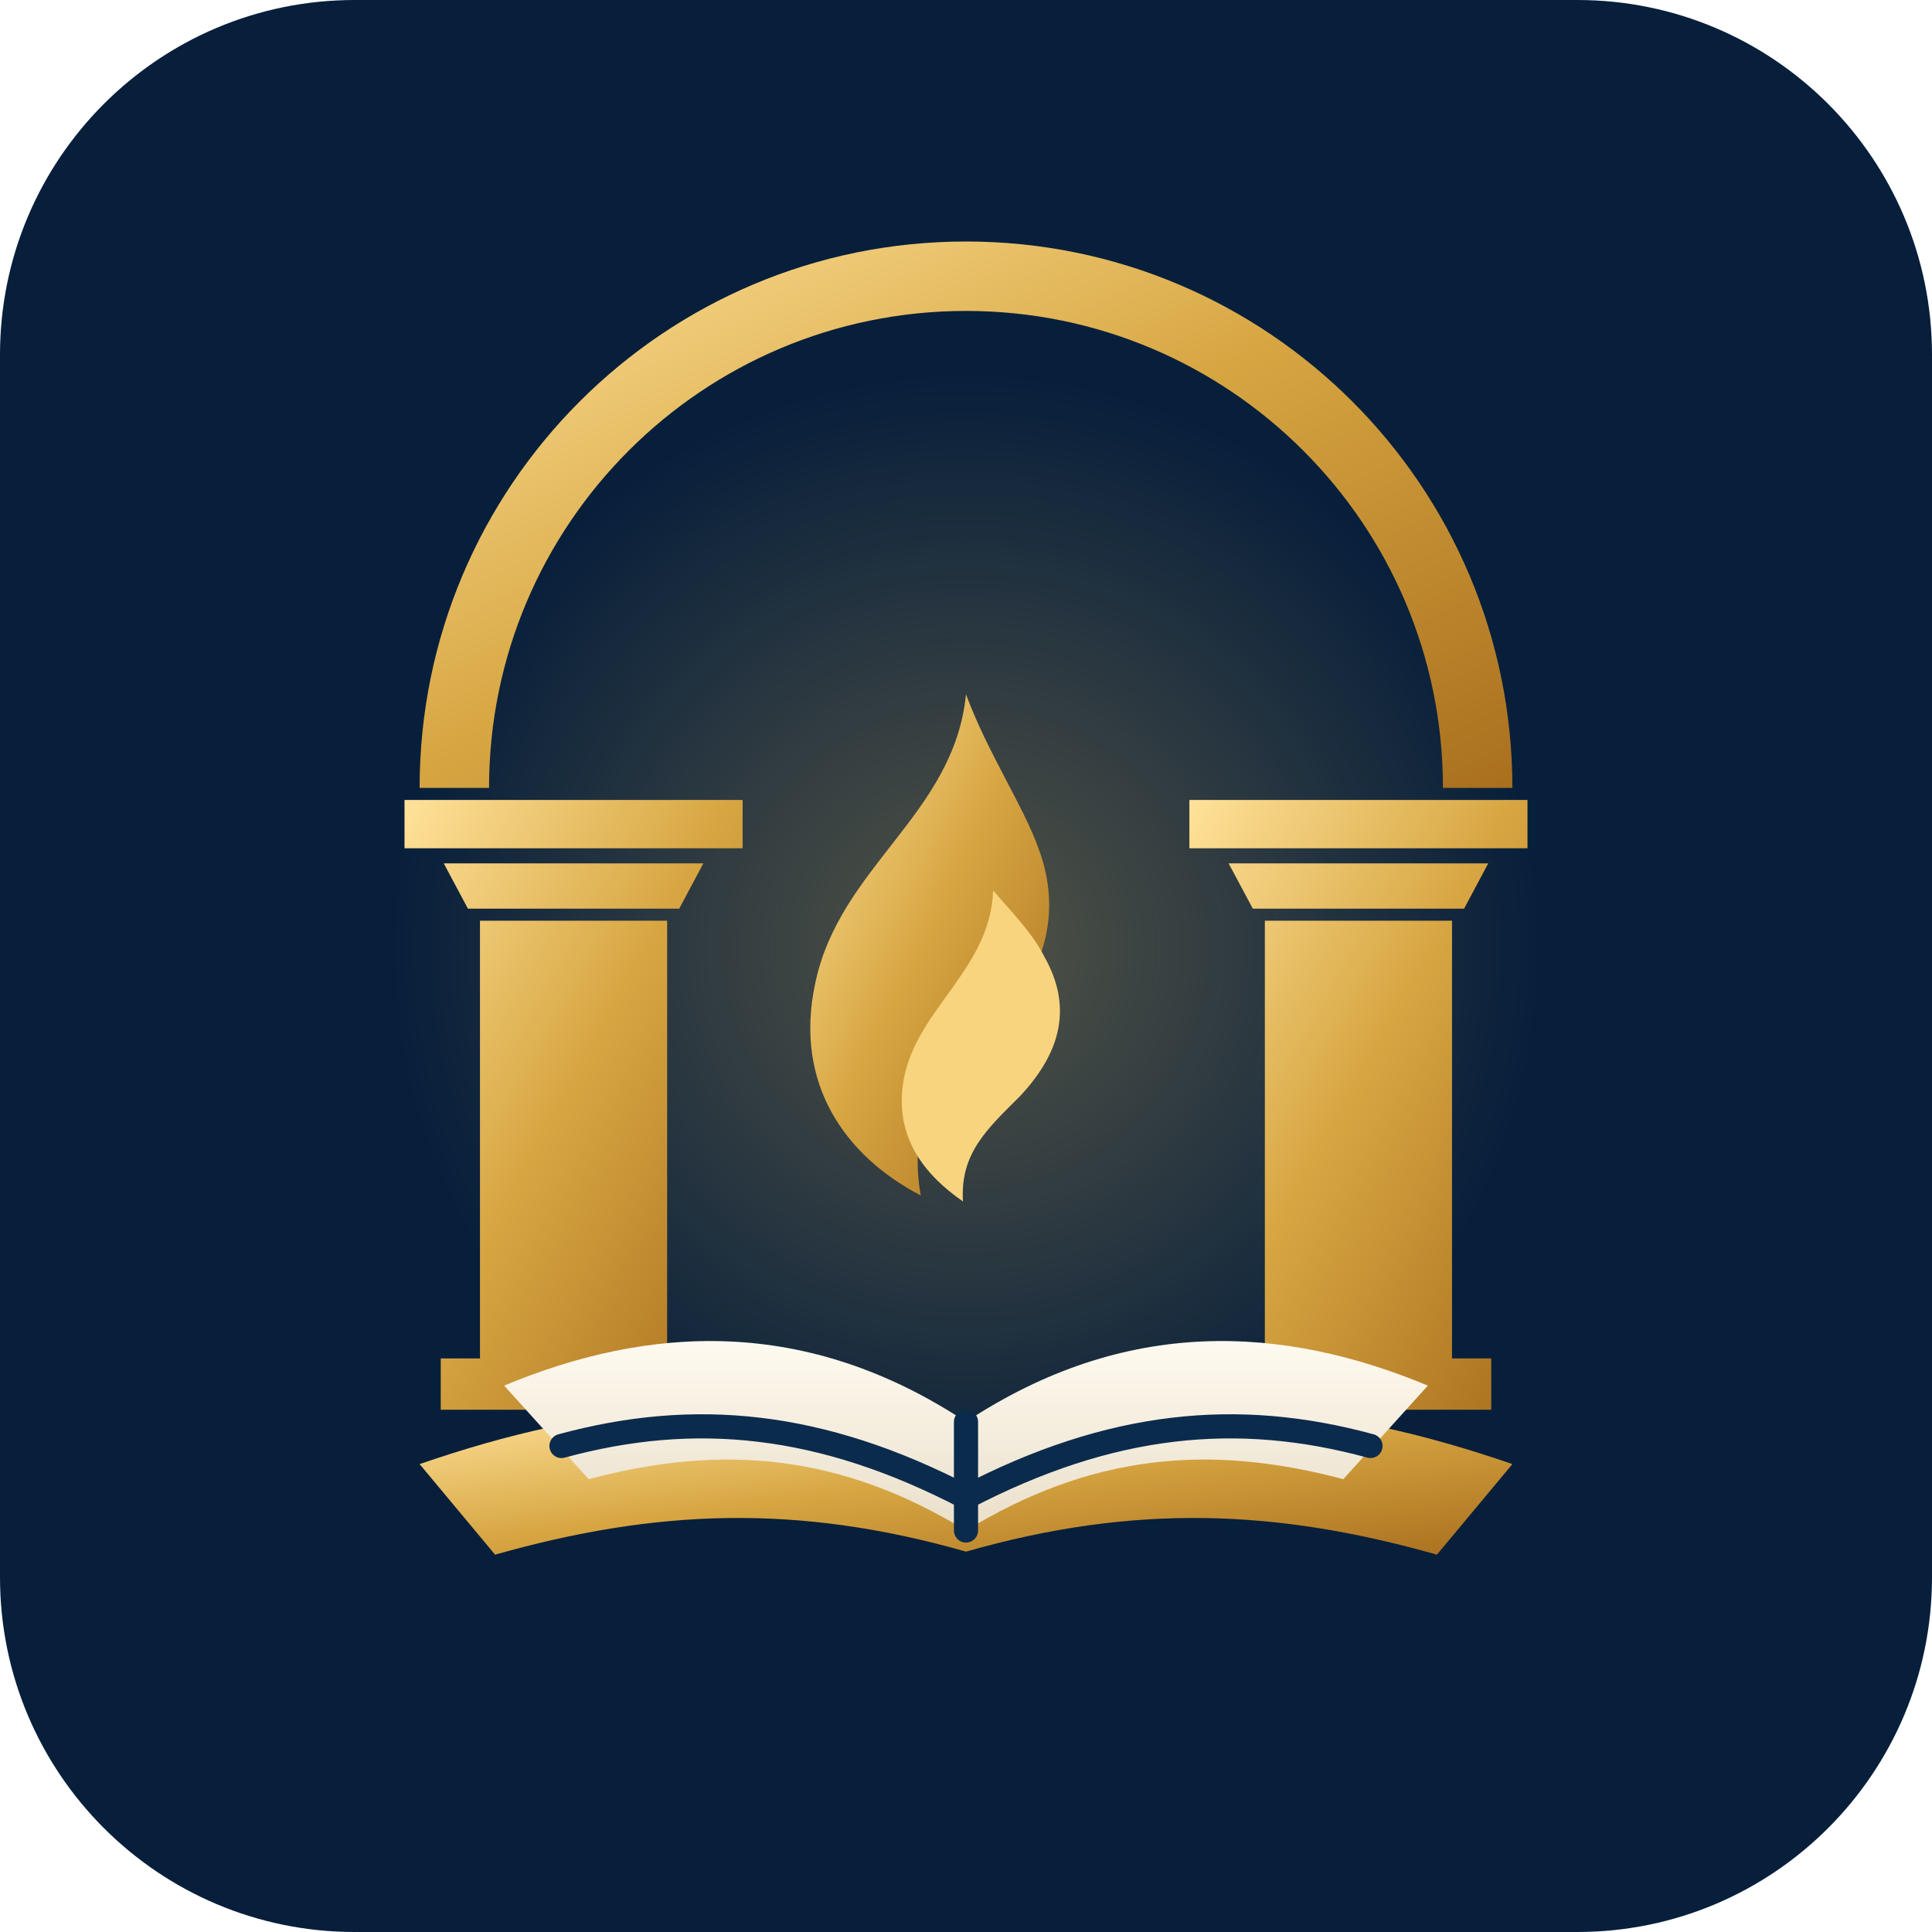
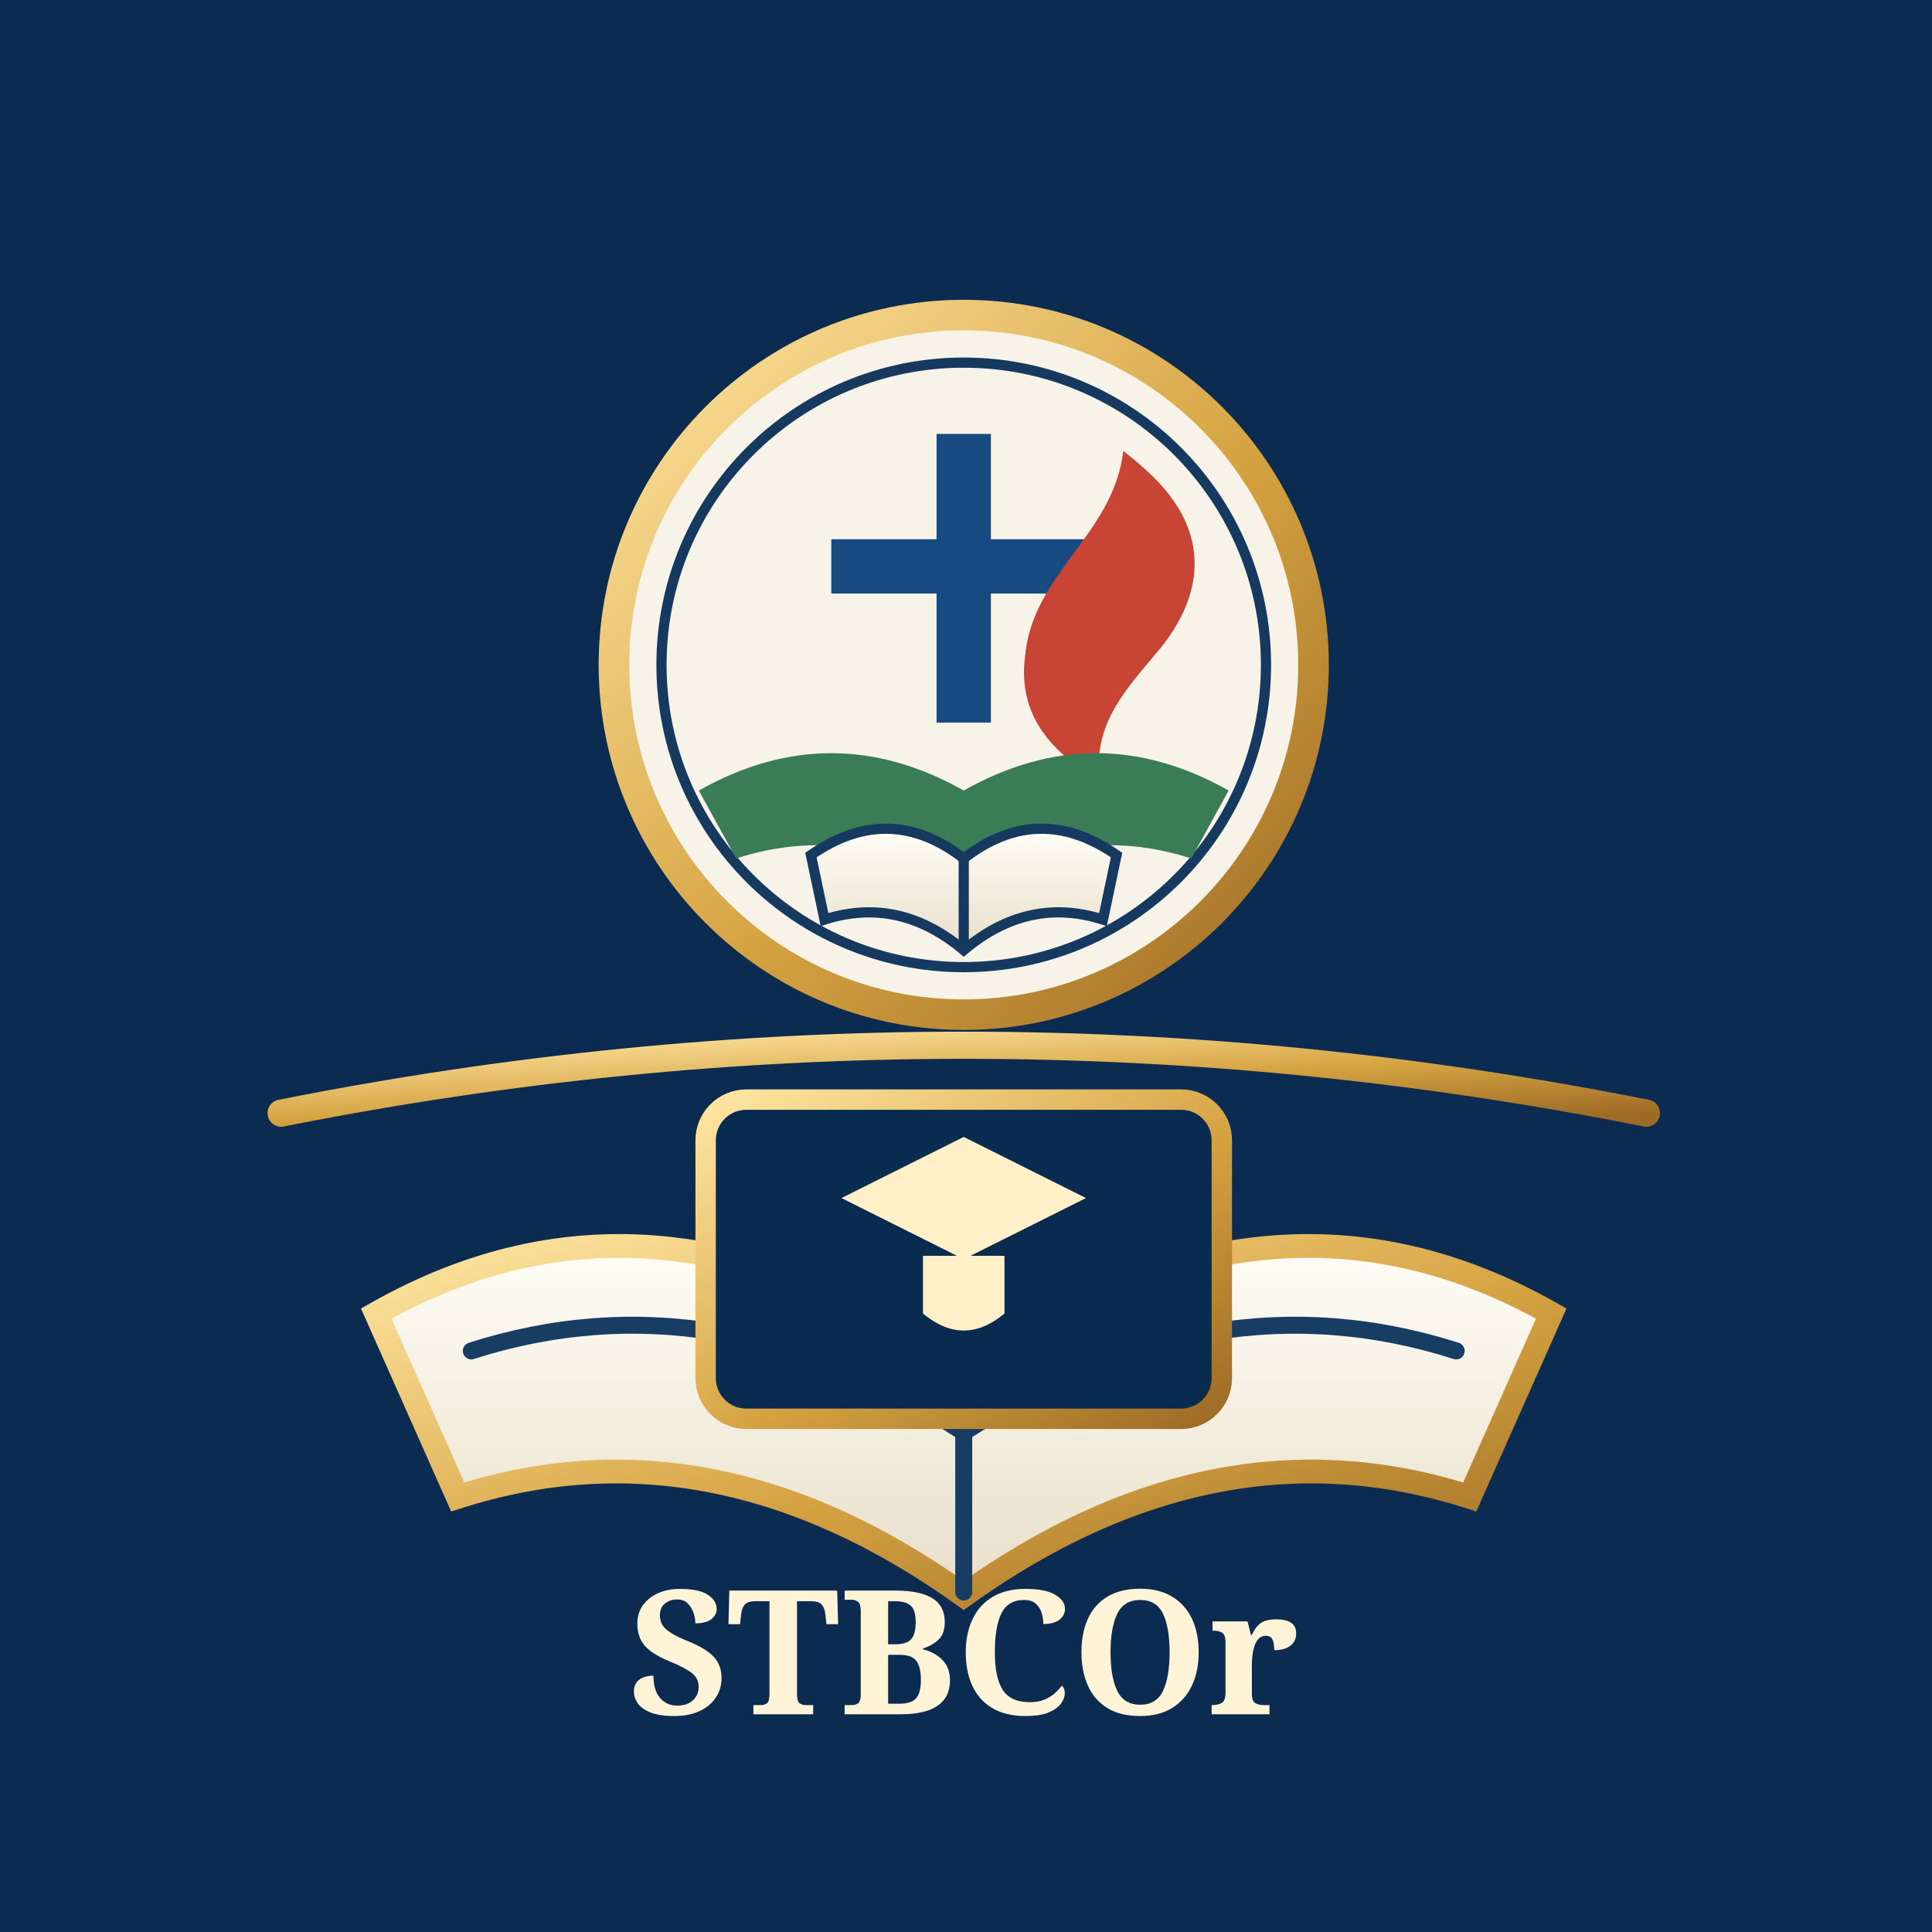
<svg xmlns="http://www.w3.org/2000/svg" viewBox="0 0 512 512" role="img" aria-label="STBCOr Gestión de Aulas">
  <defs>
-     <linearGradient id="gold" x1="0" y1="0" x2="1" y2="1">
-       <stop stop-color="#ffe29a" />
-       <stop offset=".48" stop-color="#d7a642" />
-       <stop offset="1" stop-color="#a96f1e" />
+     <linearGradient id="gold" x2="1" y2="1">
+       <stop stop-color="#ffe6a3" />
+       <stop offset=".55" stop-color="#d6a342" />
+       <stop offset="1" stop-color="#9d6b25" />
    </linearGradient>
-     <linearGradient id="page" x1="0" y1="0" x2="0" y2="1">
-       <stop stop-color="#fffaf0" />
-       <stop offset="1" stop-color="#e9dfca" />
+     <linearGradient id="paper" x2="0" y2="1">
+       <stop stop-color="#fffdf6" />
+       <stop offset="1" stop-color="#e8dfca" />
    </linearGradient>
-     <radialGradient id="glow">
-       <stop stop-color="#f4c45c" stop-opacity=".32" />
-       <stop offset="1" stop-color="#f4c45c" stop-opacity="0" />
-     </radialGradient>
  </defs>
-   <rect width="512" height="512" rx="94" fill="#071f3b" />
-   <g transform="translate(51.2 51.2) scale(.8)">
-     <circle cx="256" cy="250" r="190" fill="url(#glow)" />
-     <path d="M75 197a181 181 0 0 1 362 0h-23a158 158 0 0 0-316 0z" fill="url(#gold)" />
-     <g fill="url(#gold)">
-       <path d="M70 201h112v16H70zM83 222h86l-8 15H91zM95 241h62v145H95zM82 386h88v17H82z" />
-       <path d="M330 201h112v16H330zM343 222h86l-8 15h-70zM355 241h62v145h-62zM342 386h88v17h-88z" />
-     </g>
-     <path d="M256 166c-4 40-42 57-50 96-7 33 10 57 35 70-4-23 4-38 22-54 17-16 26-37 17-61-5-14-17-32-24-51z" fill="url(#gold)" />
-     <path d="M265 231c-1 27-27 40-30 65-2 17 7 29 20 38-1-16 8-24 19-35 14-15 17-30 8-46-4-8-11-15-17-22z" fill="#f8d47e" />
-     <path d="M75 421c58-20 112-26 181-7 69-19 123-13 181 7l-25 30c-53-15-100-17-156-1-56-16-103-14-156 1z" fill="url(#gold)" />
-     <path d="M103 395c48-20 100-23 153 12 53-35 105-32 153-12l-28 31c-45-12-84-8-125 17-41-25-80-29-125-17z" fill="url(#page)" />
-     <path d="M256 407v36M122 415c44-12 86-8 134 17M390 415c-44-12-86-8-134 17" fill="none" stroke="#0b2b4d" stroke-width="8" stroke-linecap="round" />
-     <path d="M62 463h388" stroke="url(#gold)" stroke-width="9" stroke-linecap="round" />
+   <rect width="512" height="512" fill="#0b2b50" />
+   <g transform="translate(25 25) scale(.9)">
+     <rect width="512" height="512" rx="92" fill="#0b2b50" />
+     <circle cx="256" cy="168" r="103" fill="#f8f3e8" stroke="url(#gold)" stroke-width="9" />
+     <circle cx="256" cy="168" r="89" fill="none" stroke="#15395f" stroke-width="3" />
+     <path d="M248 100h16v85h-16zM217 131h78v16h-78z" fill="#174a80" />
+     <path d="M303 105c-3 25-27 36-29 61-2 17 8 28 22 36-2-17 8-27 18-39 12-15 13-30 4-43-4-6-10-11-15-15z" fill="#c84435" />
+     <path d="M178 205q39-22 78 0 39-22 78 0l-11 20q-34-11-67 9-33-20-67-9z" fill="#397c56" />
+     <path d="M211 224q23-16 45 1 22-17 45-1l-4 19q-22-7-41 9-19-16-41-9z" fill="url(#paper)" stroke="#15395f" stroke-width="3" />
+     <path d="M256 225v27" stroke="#15395f" stroke-width="3" />
+     <path d="M55 300Q256 260 457 300" fill="none" stroke="url(#gold)" stroke-width="8" stroke-linecap="round" />
+     <path d="M83 359q83-47 173 17 90-64 173-17l-24 54q-75-24-149 29-74-53-149-29z" fill="url(#paper)" stroke="url(#gold)" stroke-width="7" />
+     <path d="M256 376v65M111 370q72-23 145 24m145-24q-72-23-145 24" fill="none" stroke="#183d62" stroke-width="5" stroke-linecap="round" />
+     <rect x="180" y="296" width="152" height="94" rx="12" fill="#0a2b50" stroke="url(#gold)" stroke-width="6" />
+     <path d="M220 325l36-18 36 18-36 18z" fill="#fff0c9" />
+     <path d="M244 342v17q12 10 24 0v-17" fill="#fff0c9" />
+     <text x="256" y="477" text-anchor="middle" fill="#fff4d7" font-family="Georgia,serif" font-size="51" font-weight="bold">STBCOr</text>
  </g>
</svg>
